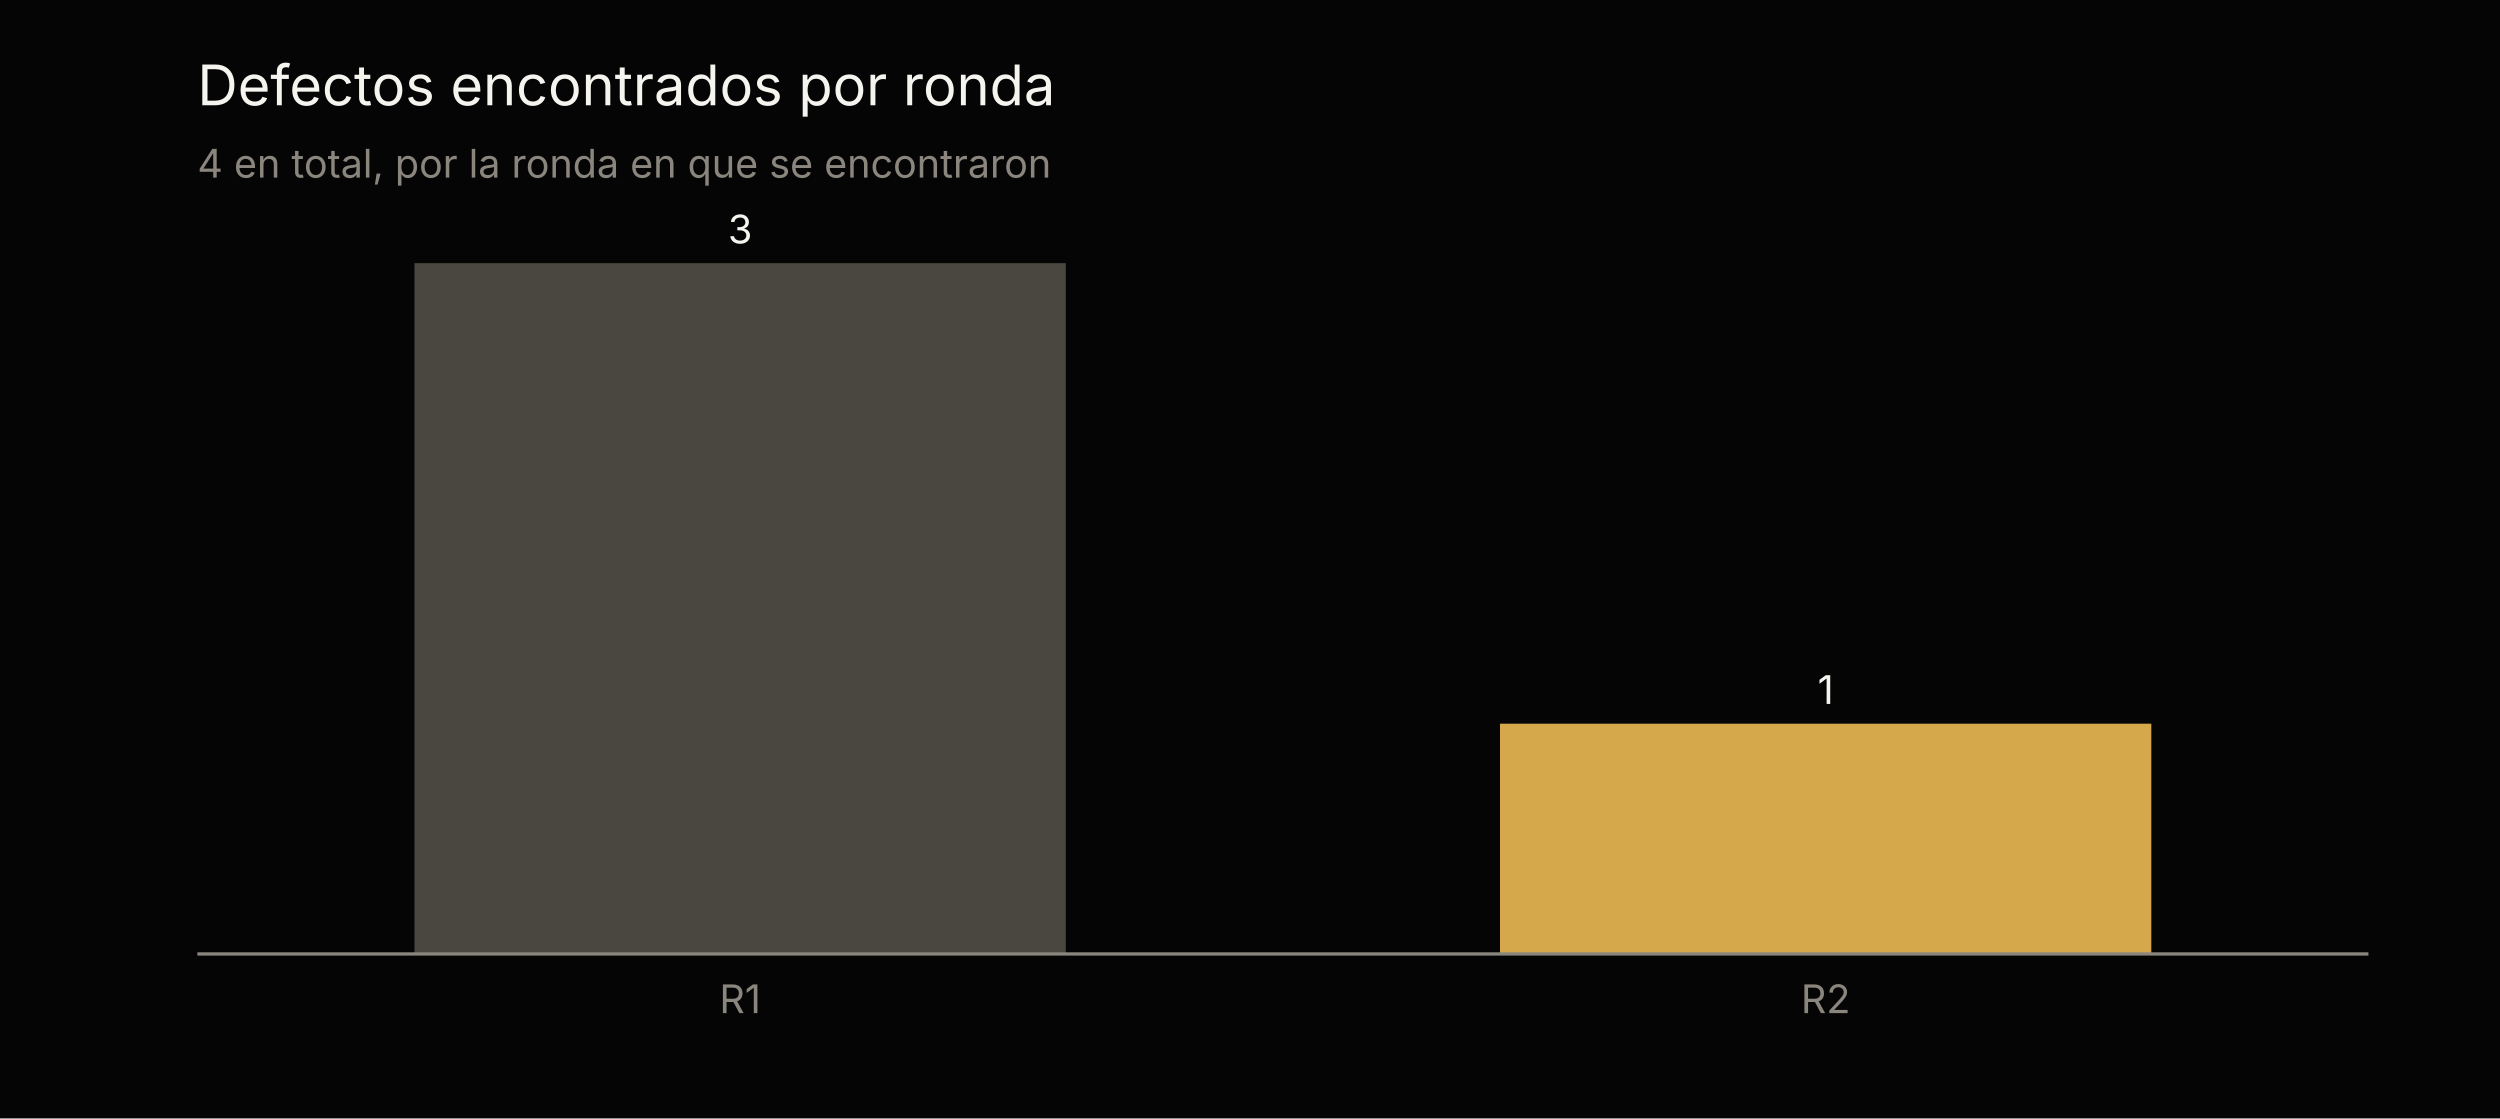
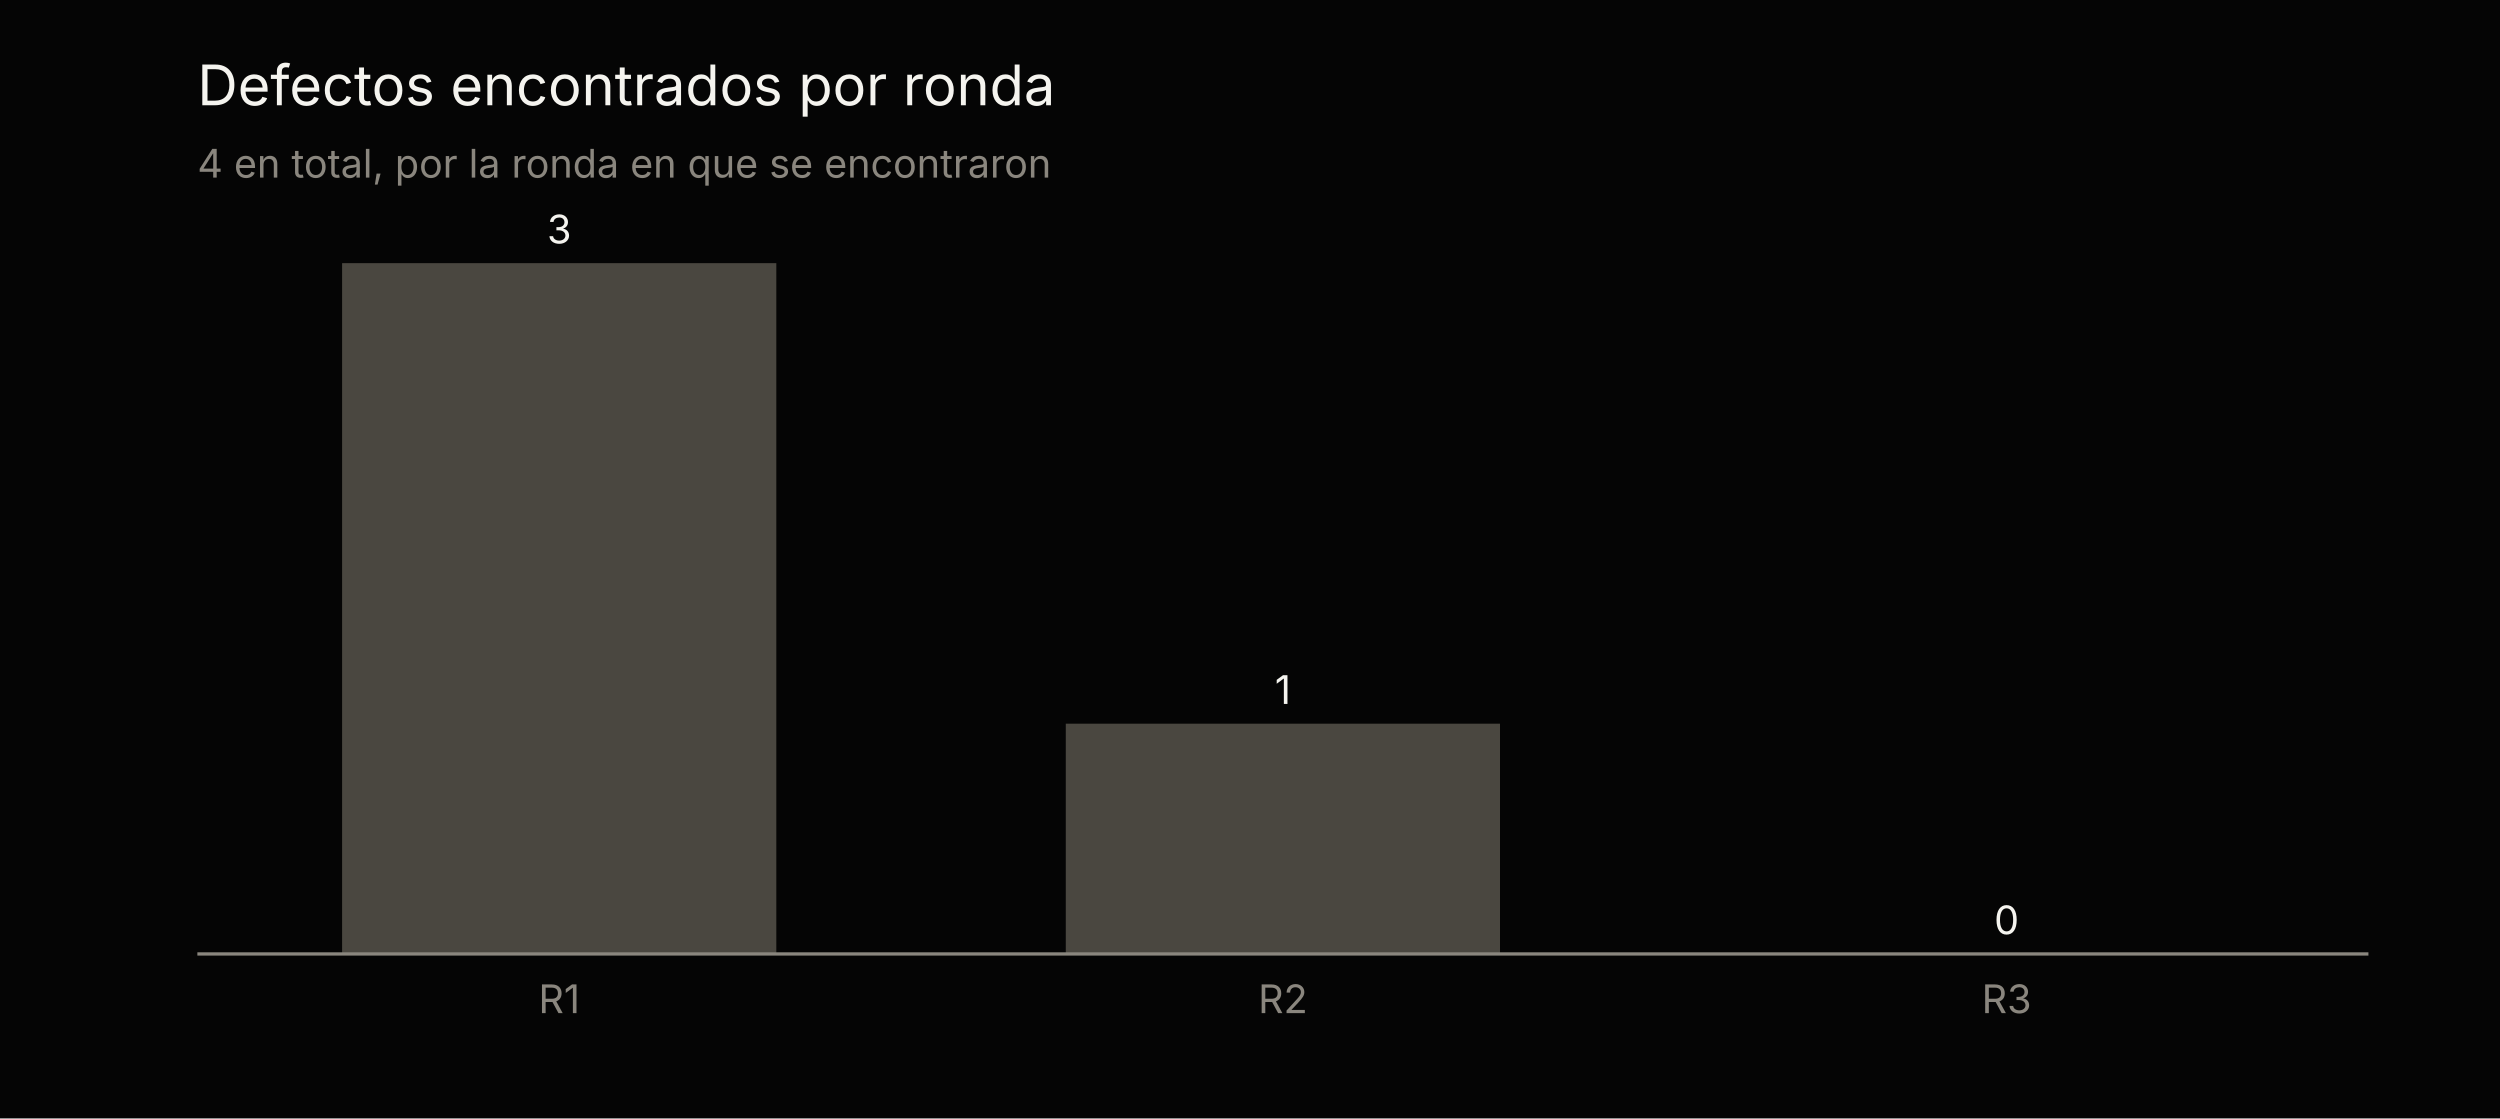
<svg xmlns="http://www.w3.org/2000/svg" viewBox="0 0 760 340" font-family="Inter, Arial, sans-serif" font-size="12">
  <rect width="760" height="340" fill="#050505" />
  <text x="60" y="32" font-size="17" fill="#f5f4ef">Defectos encontrados por ronda</text>
  <text x="60" y="54" fill="#8a867e">4 en total, por la ronda en que se encontraron</text>
-   <rect x="126.0" y="80.0" width="198.0" height="210.0" fill="#4a4740" />
-   <text x="225.0" y="74.0" text-anchor="middle" fill="#f5f4ef">3</text>
-   <text x="225.0" y="308" text-anchor="middle" fill="#8a867e">R1</text>
-   <rect x="456.0" y="220.0" width="198.0" height="70.0" fill="#d5a84b" />
-   <text x="555.0" y="214.0" text-anchor="middle" fill="#f5f4ef">1</text>
-   <text x="555.0" y="308" text-anchor="middle" fill="#8a867e">R2</text>
+   <rect x="104.0" y="80.0" width="132.0" height="210.0" fill="#4a4740" />
+   <text x="170.0" y="74.0" text-anchor="middle" fill="#f5f4ef">3</text>
+   <text x="170.0" y="308" text-anchor="middle" fill="#8a867e">R1</text>
+   <rect x="324.0" y="220.0" width="132.0" height="70.0" fill="#4a4740" />
+   <text x="390.0" y="214.0" text-anchor="middle" fill="#f5f4ef">1</text>
+   <text x="390.0" y="308" text-anchor="middle" fill="#8a867e">R2</text>
+   <rect x="544.0" y="290.0" width="132.0" height="0.0" fill="#d5a84b" />
+   <text x="610.0" y="284.0" text-anchor="middle" fill="#f5f4ef">0</text>
+   <text x="610.0" y="308" text-anchor="middle" fill="#8a867e">R3</text>
  <line x1="60" x2="720" y1="290" y2="290" stroke="#8a867e" />
</svg>
